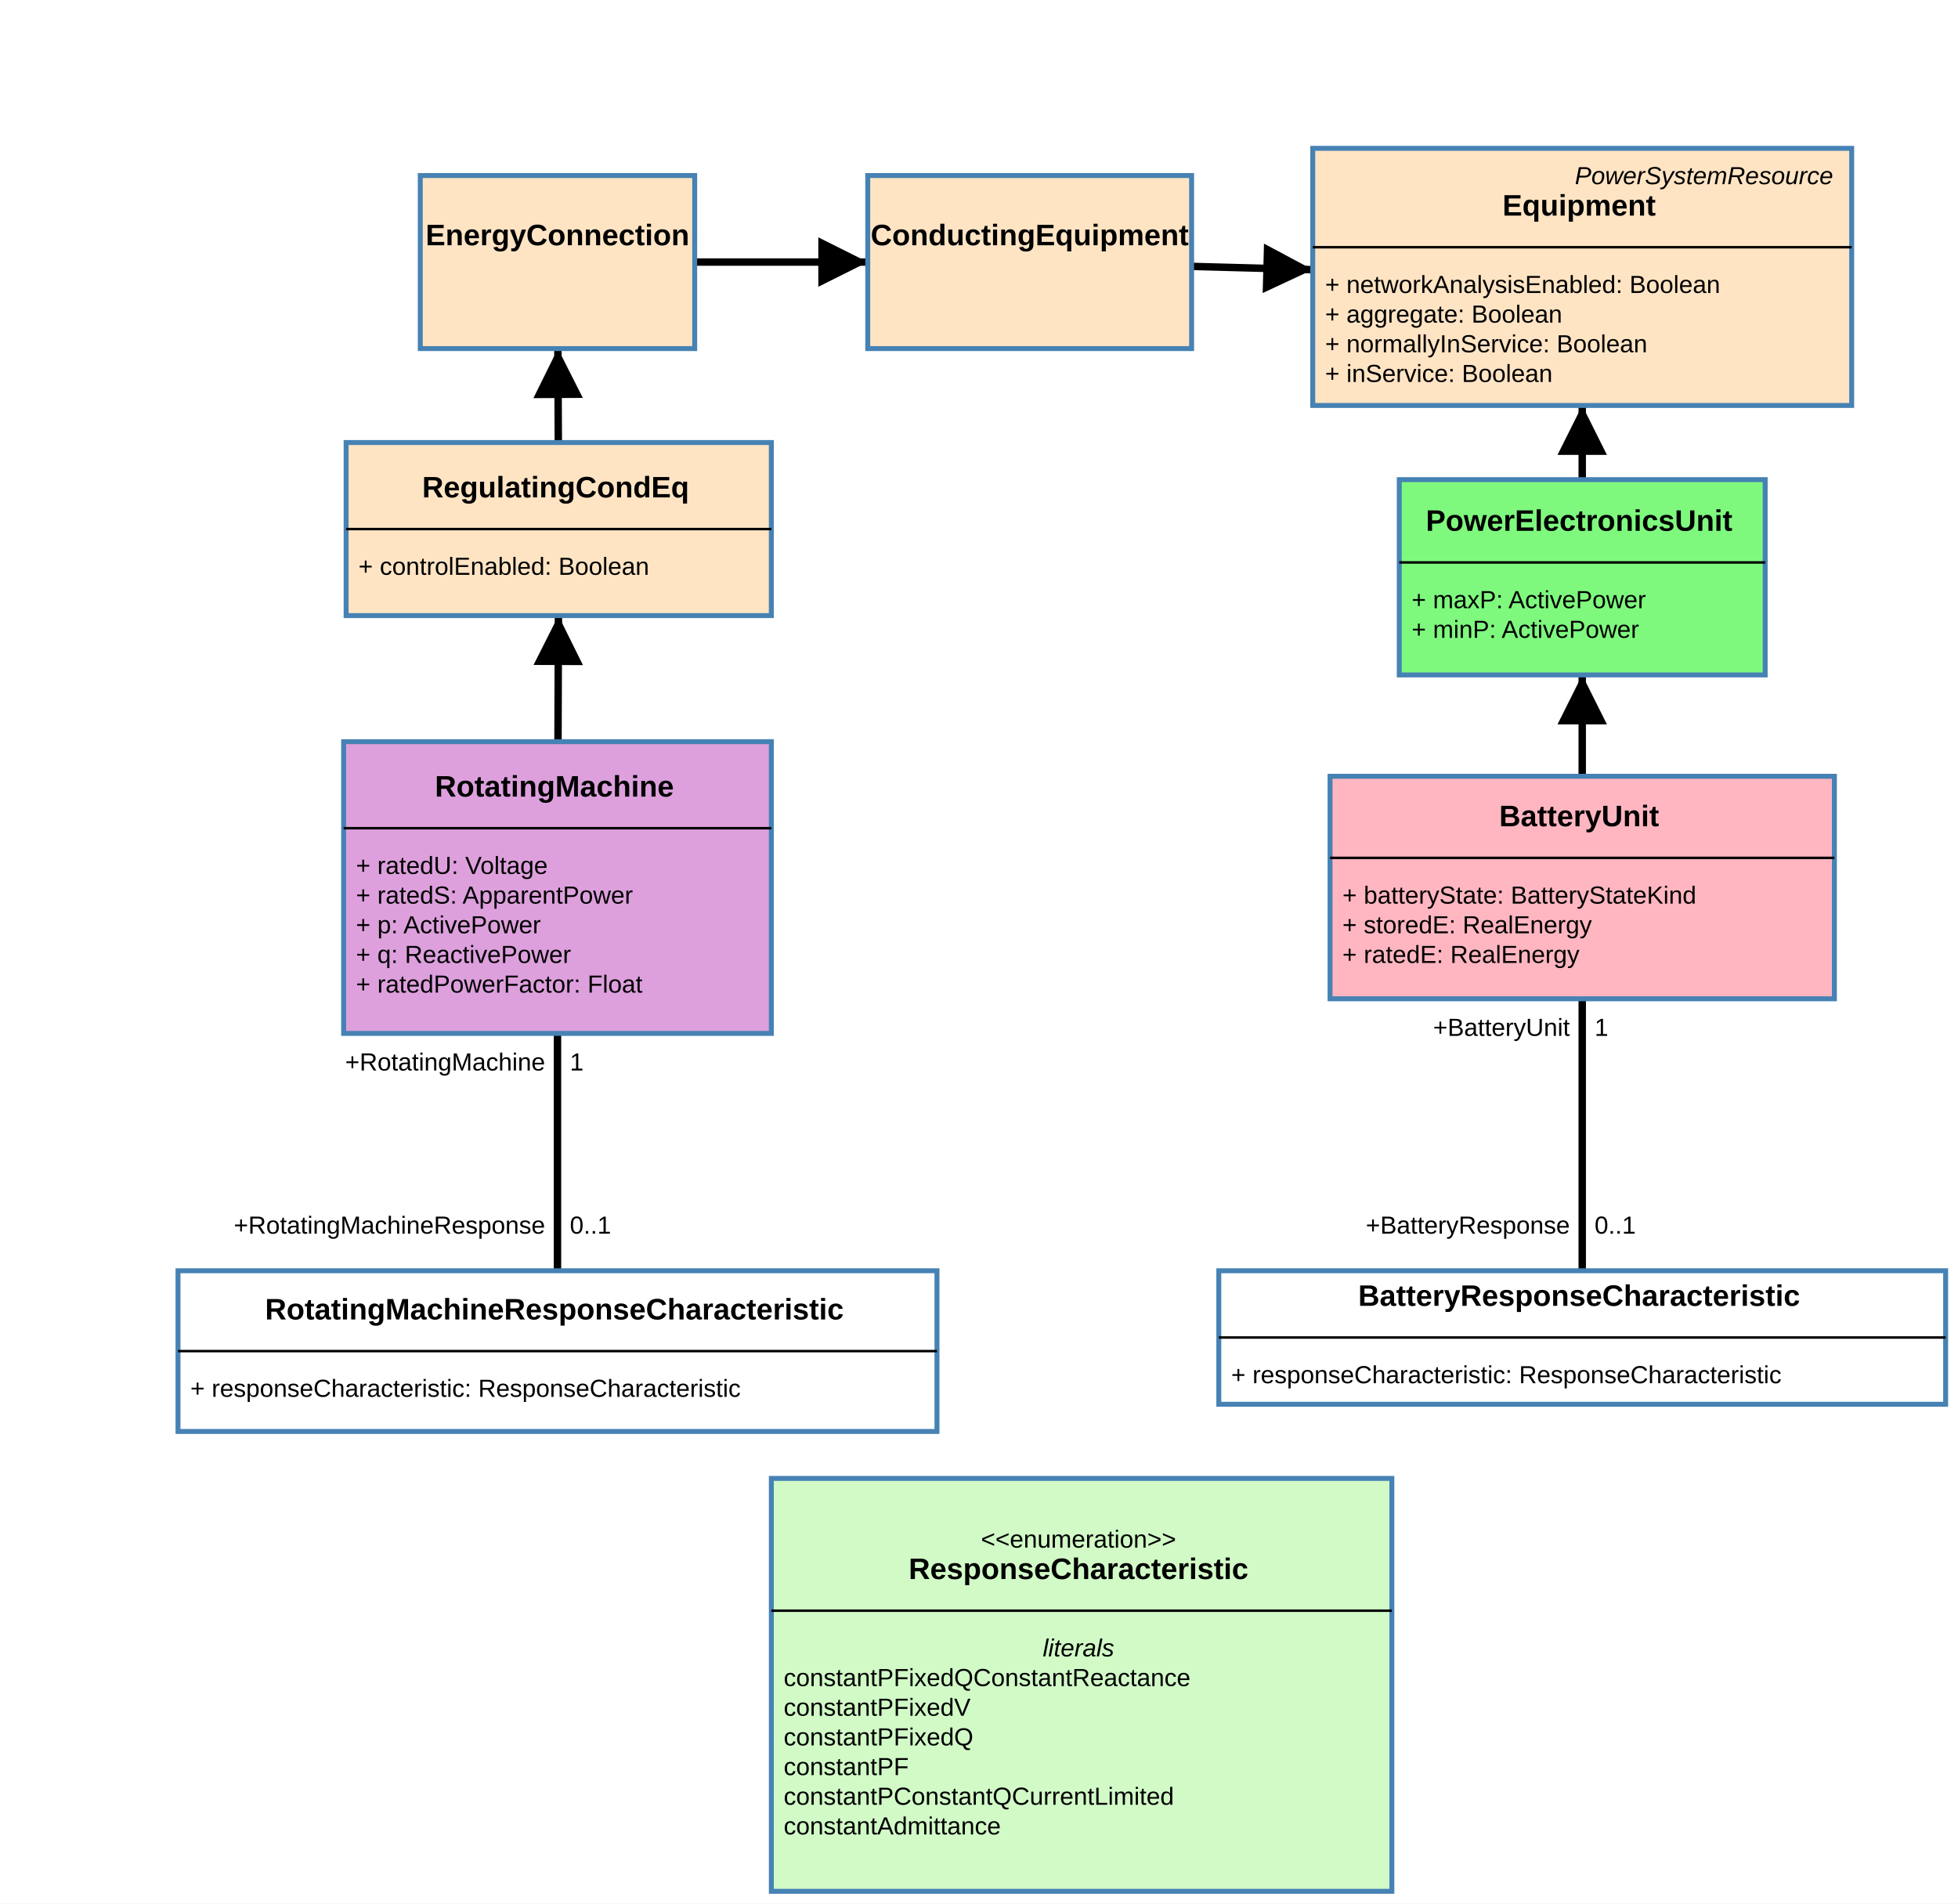
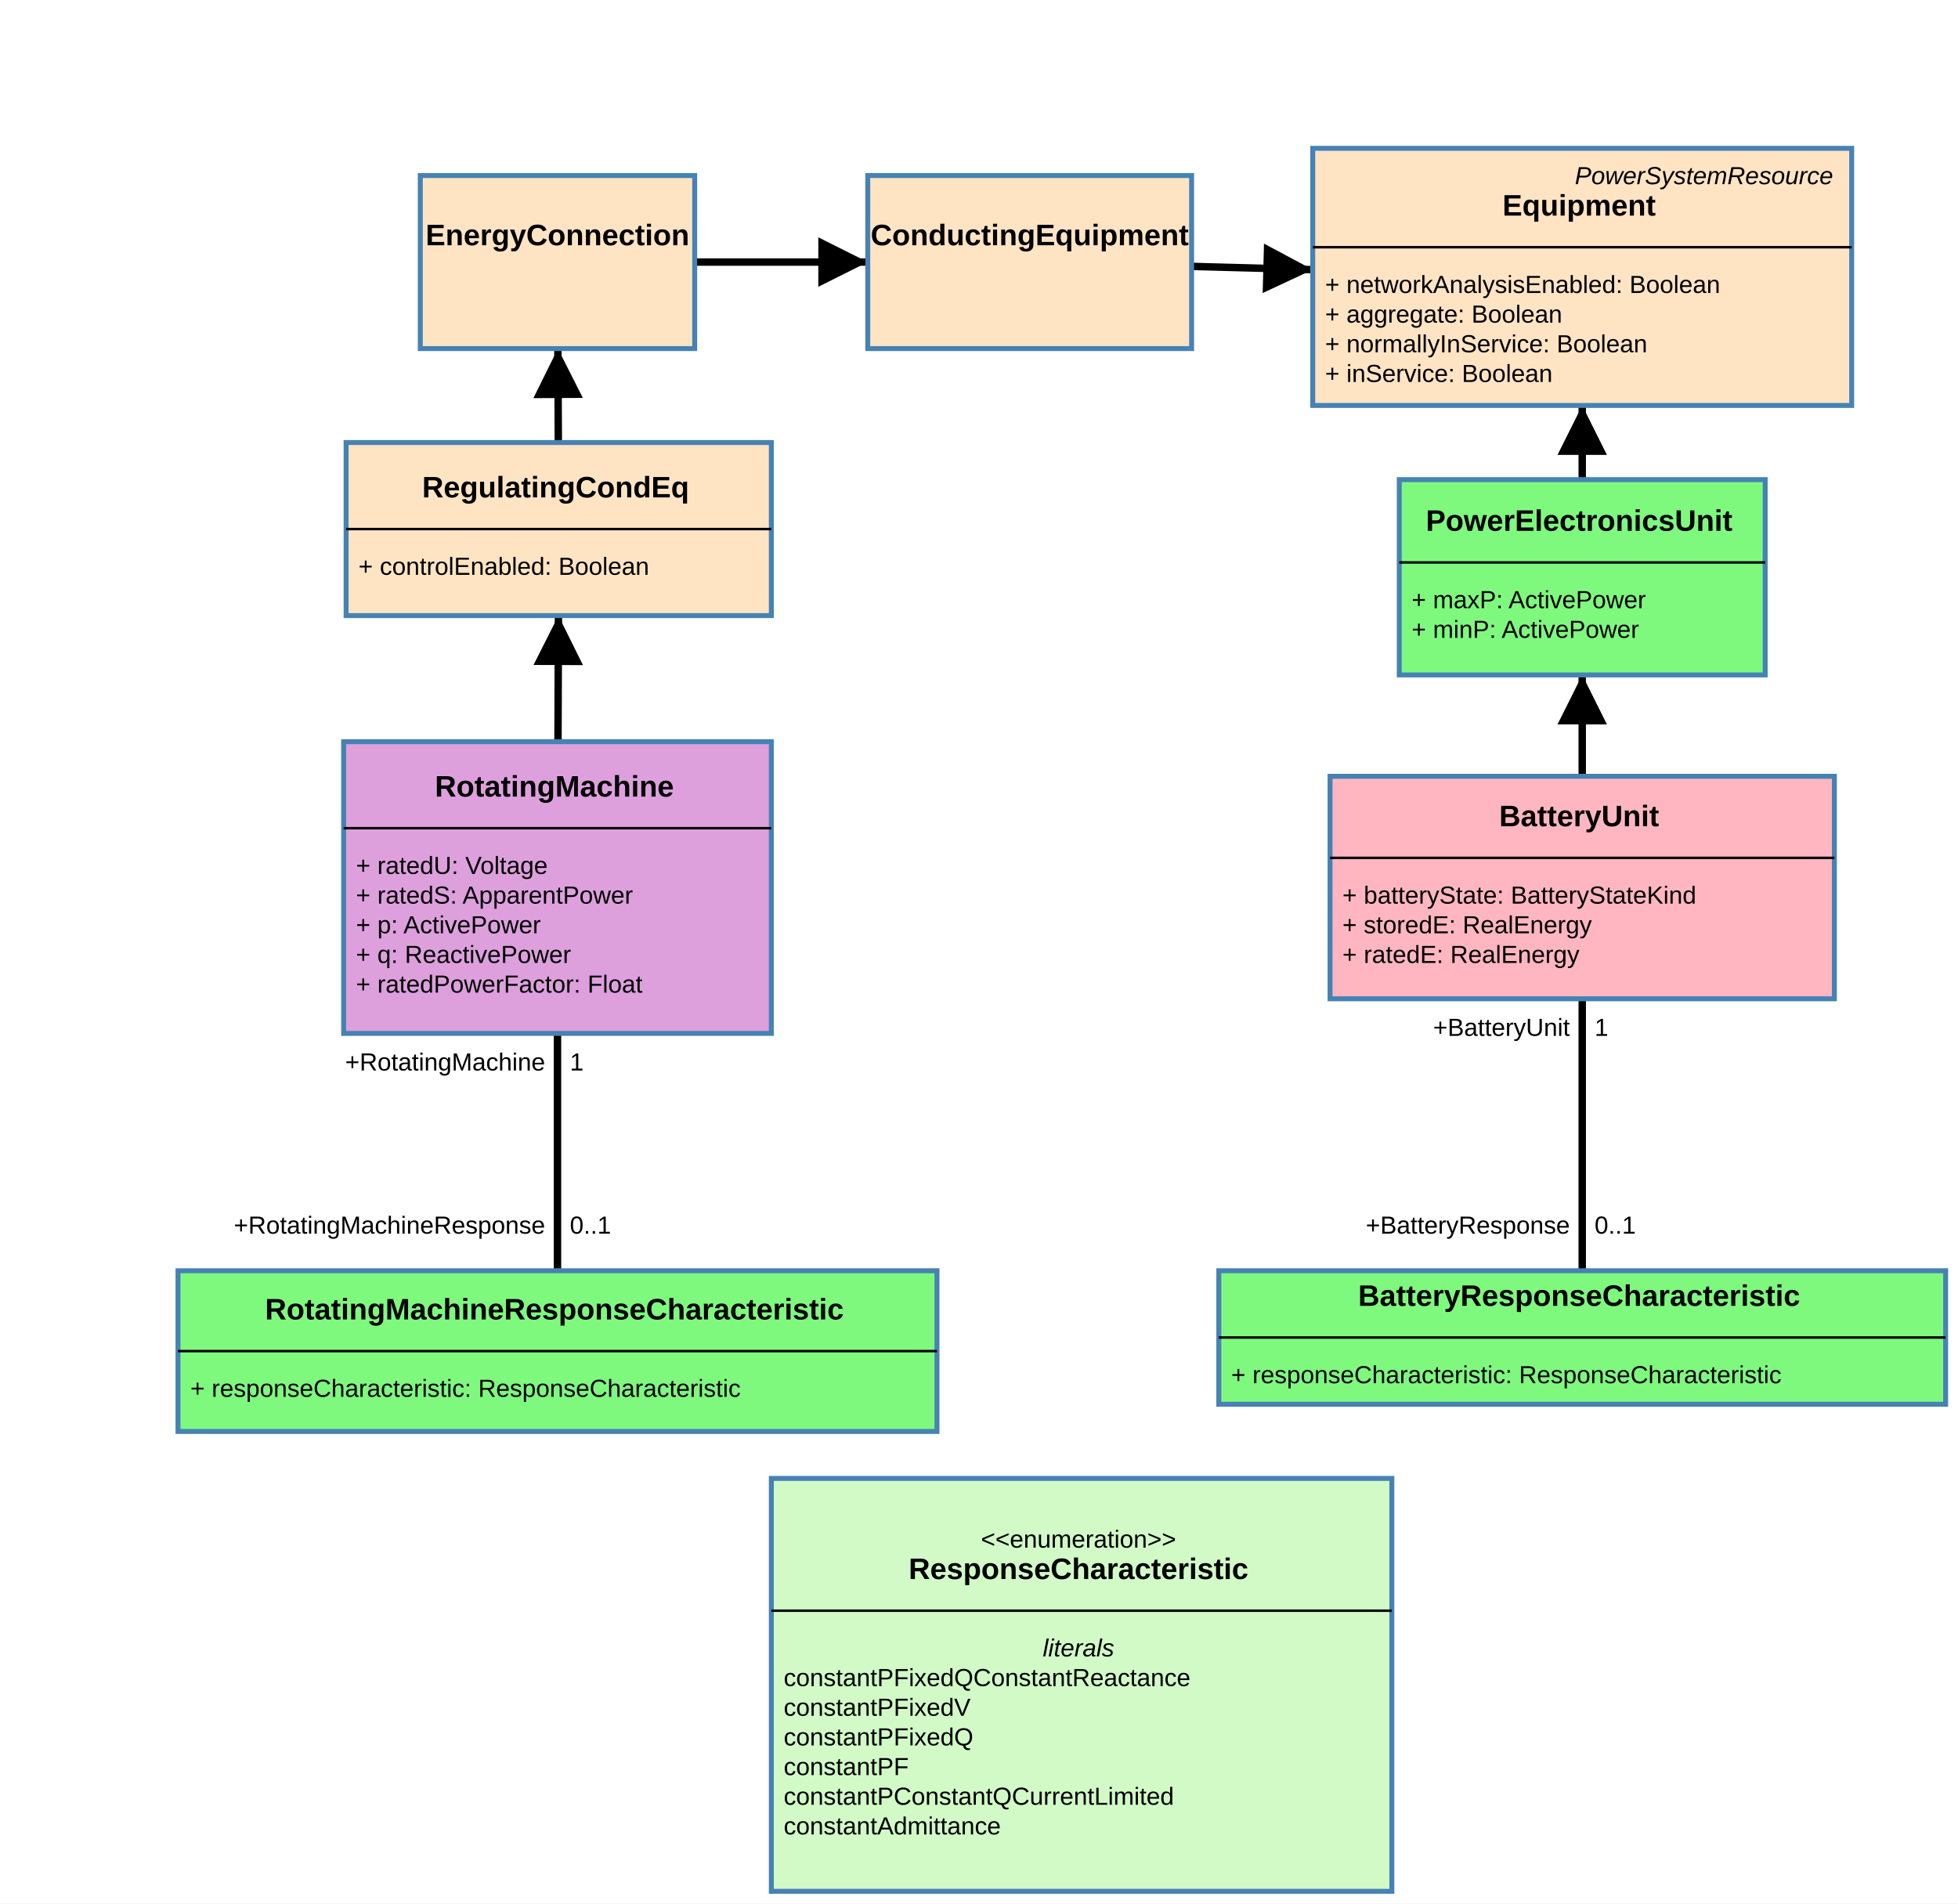
<svg xmlns="http://www.w3.org/2000/svg" width="792" height="770" style="-webkit-tap-highlight-color: rgba(0, 0, 0, 0);">
  <rect width="100%" height="100%" fill="white" />
  <g class="zoom-group">
    <defs>
      <marker id="arrowhead" viewBox="-0 -5 10 10" refX="5" refY="0" orient="auto" markerWidth="10" markerHeight="10" xoverflow="visible">
        <path d="M 0,-5 L 10 ,0 L 0,5" fill="black" style="stroke: none;" />
      </marker>
    </defs>
    <line class="link" x1="225.5" y1="359" x2="226" y2="214" stroke="#000000" stroke-width="3" marker-end="url(#arrowhead)" />
    <line class="link" x1="226" y1="214" x2="225.5" y2="106" stroke="#000000" stroke-width="3" marker-end="url(#arrowhead)" />
    <line class="link" x1="416.5" y1="106" x2="640" y2="112" stroke="#000000" stroke-width="3" marker-end="url(#arrowhead)" />
    <line class="link" x1="640" y1="359" x2="640" y2="233.5" stroke="#000000" stroke-width="3" marker-end="url(#arrowhead)" />
    <line class="link" x1="640" y1="233.5" x2="640" y2="112" stroke="#000000" stroke-width="3" marker-end="url(#arrowhead)" />
    <line class="link" x1="225.5" y1="106" x2="416.5" y2="106" stroke="#000000" stroke-width="3" marker-end="url(#arrowhead)" />
    <line class="link" x1="225.5" y1="546.5" x2="225.5" y2="359" stroke="#000000" stroke-width="3" />
    <line class="link" x1="640" y1="541" x2="640" y2="359" stroke="#000000" stroke-width="3" />
    <line class="arrow" x2="225.845" y2="259" x1="225.5" y1="359" stroke="#000000" stroke-width="2" marker-end="url(#arrowhead)" />
    <line class="arrow" x2="225.708" y2="151" x1="226" y1="214" stroke="#000000" stroke-width="2" marker-end="url(#arrowhead)" />
    <line class="arrow" x2="521.004" y2="108.805" x1="416.5" y1="106" stroke="#000000" stroke-width="2" marker-end="url(#arrowhead)" />
    <line class="arrow" x2="640" y2="283" x1="640" y1="359" stroke="#000000" stroke-width="2" marker-end="url(#arrowhead)" />
    <line class="arrow" x2="640" y2="174" x1="640" y1="233.5" stroke="#000000" stroke-width="2" marker-end="url(#arrowhead)" />
    <line class="arrow" x2="341" y2="106" x1="225.5" y1="106" stroke="#000000" stroke-width="2" marker-end="url(#arrowhead)" />
    <g class="draggable" transform="translate(351, 71)">
      <rect class="box" width="131" height="70" style="fill: #FFE4C4; stroke: steelblue; stroke-width: 2px; cursor: move;" />
      <text x="0" y="0" text-anchor="start" font-size="10px">
        <tspan x="65.5" y="24" dy=".35em" text-anchor="middle" style="font-family: Arial, sans-serif; font-weight: 700; font-style: normal; fill: black; font-size: 12px; pointer-events: none;">ConductingEquipment</tspan>
      </text>
    </g>
    <g class="draggable" transform="translate(531, 60)">
      <rect class="box" width="218" height="104" style="fill: #FFE4C4; stroke: steelblue; stroke-width: 2px; cursor: move;" />
      <text x="0" y="0" text-anchor="start" font-size="10px">
        <tspan x="213" y="11" dy=".35em" text-anchor="end" style="font-family: Arial, sans-serif; font-weight: 400; font-style: italic; fill: black; font-size: 10px; pointer-events: none;">PowerSystemResource</tspan>
        <tspan x="109" y="23" dy=".35em" text-anchor="middle" style="font-family: Arial, sans-serif; font-weight: 700; font-style: normal; fill: black; font-size: 12px; pointer-events: none;">Equipment</tspan>
        <tspan x="5" y="55" dy=".35em" text-anchor="start" style="font-family: Arial, sans-serif; font-weight: 400; font-style: normal; fill: black; font-size: 10px; pointer-events: none;">+   networkAnalysisEnabled: Boolean</tspan>
        <tspan x="5" y="67" dy=".35em" text-anchor="start" style="font-family: Arial, sans-serif; font-weight: 400; font-style: normal; fill: black; font-size: 10px; pointer-events: none;">+   aggregate: Boolean</tspan>
        <tspan x="5" y="79" dy=".35em" text-anchor="start" style="font-family: Arial, sans-serif; font-weight: 400; font-style: normal; fill: black; font-size: 10px; pointer-events: none;">+   normallyInService: Boolean</tspan>
        <tspan x="5" y="91" dy=".35em" text-anchor="start" style="font-family: Arial, sans-serif; font-weight: 400; font-style: normal; fill: black; font-size: 10px; pointer-events: none;">+   inService: Boolean</tspan>
      </text>
      <line x1="0" x2="218" y1="40" y2="40" stroke="black" stroke-width="1" />
    </g>
    <g class="draggable" transform="translate(140, 179)">
      <rect class="box" width="172" height="70" style="fill: #FFE4C4; stroke: steelblue; stroke-width: 2px; cursor: move;" />
      <text x="0" y="0" text-anchor="start" font-size="10px">
        <tspan x="86" y="18" dy=".35em" text-anchor="middle" style="font-family: Arial, sans-serif; font-weight: 700; font-style: normal; fill: black; font-size: 12px; pointer-events: none;">RegulatingCondEq</tspan>
        <tspan x="5" y="50" dy=".35em" text-anchor="start" style="font-family: Arial, sans-serif; font-weight: 400; font-style: normal; fill: black; font-size: 10px; pointer-events: none;">+   controlEnabled: Boolean</tspan>
      </text>
      <line x1="0" x2="172" y1="35" y2="35" stroke="black" stroke-width="1" />
    </g>
    <g class="draggable" transform="translate(139, 300)">
      <rect class="box" width="173" height="118" style="fill: #DDA0DD; stroke: steelblue; stroke-width: 2px; cursor: move;" />
      <text x="0" y="0" text-anchor="start" font-size="10px">
        <tspan x="86.5" y="18" dy=".35em" text-anchor="middle" style="font-family: Arial, sans-serif; font-weight: 700; font-style: normal; fill: black; font-size: 12px; pointer-events: none;">RotatingMachine</tspan>
        <tspan x="5" y="50" dy=".35em" text-anchor="start" style="font-family: Arial, sans-serif; font-weight: 400; font-style: normal; fill: black; font-size: 10px; pointer-events: none;">+   ratedU: Voltage</tspan>
        <tspan x="5" y="62" dy=".35em" text-anchor="start" style="font-family: Arial, sans-serif; font-weight: 400; font-style: normal; fill: black; font-size: 10px; pointer-events: none;">+   ratedS: ApparentPower</tspan>
        <tspan x="5" y="74" dy=".35em" text-anchor="start" style="font-family: Arial, sans-serif; font-weight: 400; font-style: normal; fill: black; font-size: 10px; pointer-events: none;">+   p: ActivePower</tspan>
        <tspan x="5" y="86" dy=".35em" text-anchor="start" style="font-family: Arial, sans-serif; font-weight: 400; font-style: normal; fill: black; font-size: 10px; pointer-events: none;">+   q: ReactivePower</tspan>
        <tspan x="5" y="98" dy=".35em" text-anchor="start" style="font-family: Arial, sans-serif; font-weight: 400; font-style: normal; fill: black; font-size: 10px; pointer-events: none;">+   ratedPowerFactor: Float</tspan>
      </text>
      <line x1="0" x2="173" y1="35" y2="35" stroke="black" stroke-width="1" />
    </g>
    <g class="draggable" transform="translate(538, 314)">
      <rect class="box" width="204" height="90" style="fill: #FFB6C1; stroke: steelblue; stroke-width: 2px; cursor: move;" />
      <text x="0" y="0" text-anchor="start" font-size="10px">
        <tspan x="102" y="16" dy=".35em" text-anchor="middle" style="font-family: Arial, sans-serif; font-weight: 700; font-style: normal; fill: black; font-size: 12px; pointer-events: none;">BatteryUnit</tspan>
        <tspan x="5" y="48" dy=".35em" text-anchor="start" style="font-family: Arial, sans-serif; font-weight: 400; font-style: normal; fill: black; font-size: 10px; pointer-events: none;">+   batteryState: BatteryStateKind</tspan>
        <tspan x="5" y="60" dy=".35em" text-anchor="start" style="font-family: Arial, sans-serif; font-weight: 400; font-style: normal; fill: black; font-size: 10px; pointer-events: none;">+   storedE: RealEnergy</tspan>
        <tspan x="5" y="72" dy=".35em" text-anchor="start" style="font-family: Arial, sans-serif; font-weight: 400; font-style: normal; fill: black; font-size: 10px; pointer-events: none;">+   ratedE: RealEnergy</tspan>
      </text>
      <line x1="0" x2="204" y1="33" y2="33" stroke="black" stroke-width="1" />
    </g>
    <g class="draggable" transform="translate(566, 194)">
      <rect class="box" width="148" height="79" style="fill: #7EF97E; stroke: steelblue; stroke-width: 2px; cursor: move;" />
      <text x="0" y="0" text-anchor="start" font-size="10px">
        <tspan x="74" y="16.5" dy=".35em" text-anchor="middle" style="font-family: Arial, sans-serif; font-weight: 700; font-style: normal; fill: black; font-size: 12px; pointer-events: none;">PowerElectronicsUnit</tspan>
        <tspan x="5" y="48.5" dy=".35em" text-anchor="start" style="font-family: Arial, sans-serif; font-weight: 400; font-style: normal; fill: black; font-size: 10px; pointer-events: none;">+   maxP: ActivePower</tspan>
        <tspan x="5" y="60.5" dy=".35em" text-anchor="start" style="font-family: Arial, sans-serif; font-weight: 400; font-style: normal; fill: black; font-size: 10px; pointer-events: none;">+   minP: ActivePower</tspan>
      </text>
      <line x1="0" x2="148" y1="33.5" y2="33.5" stroke="black" stroke-width="1" />
    </g>
    <g class="draggable" transform="translate(170, 71)">
      <rect class="box" width="111" height="70" style="fill: #FFE4C4; stroke: steelblue; stroke-width: 2px; cursor: move;" />
      <text x="0" y="0" text-anchor="start" font-size="10px">
        <tspan x="55.5" y="24" dy=".35em" text-anchor="middle" style="font-family: Arial, sans-serif; font-weight: 700; font-style: normal; fill: black; font-size: 12px; pointer-events: none;">EnergyConnection</tspan>
      </text>
    </g>
    <g class="draggable" transform="translate(72, 514)">
-       <rect class="box" width="307" height="65" style="fill: #FFFFFF; stroke: steelblue; stroke-width: 2px; cursor: move;" />
+       <rect class="box" width="307" height="65" style="fill: #7EF97E; stroke: steelblue; stroke-width: 2px; cursor: move;" />
      <text x="0" y="0" text-anchor="start" font-size="10px">
        <tspan x="153.5" y="15.5" dy=".35em" text-anchor="middle" style="font-family: Arial, sans-serif; font-weight: 700; font-style: normal; fill: black; font-size: 12px; pointer-events: none;">RotatingMachineResponseCharacteristic</tspan>
        <tspan x="5" y="47.5" dy=".35em" text-anchor="start" style="font-family: Arial, sans-serif; font-weight: 400; font-style: normal; fill: black; font-size: 10px; pointer-events: none;">+   responseCharacteristic: ResponseCharacteristic</tspan>
      </text>
      <line x1="0" x2="307" y1="32.5" y2="32.5" stroke="black" stroke-width="1" />
    </g>
    <g class="draggable" transform="translate(493, 514)">
-       <rect class="box" width="294" height="54" style="fill: #FFFFFF; stroke: steelblue; stroke-width: 2px; cursor: move;" />
+       <rect class="box" width="294" height="54" style="fill: #7EF97E; stroke: steelblue; stroke-width: 2px; cursor: move;" />
      <text x="0" y="0" text-anchor="start" font-size="10px">
        <tspan x="147" y="10" dy=".35em" text-anchor="middle" style="font-family: Arial, sans-serif; font-weight: 700; font-style: normal; fill: black; font-size: 12px; pointer-events: none;">BatteryResponseCharacteristic</tspan>
        <tspan x="5" y="42" dy=".35em" text-anchor="start" style="font-family: Arial, sans-serif; font-weight: 400; font-style: normal; fill: black; font-size: 10px; pointer-events: none;">+   responseCharacteristic: ResponseCharacteristic</tspan>
      </text>
      <line x1="0" x2="294" y1="27" y2="27" stroke="black" stroke-width="1" />
    </g>
    <g class="draggable" transform="translate(312, 598)">
      <rect class="box" width="251" height="167" style="fill: #D1FAC7; stroke: steelblue; stroke-width: 2px; cursor: move;" />
      <text x="0" y="0" text-anchor="start" font-size="10px">
        <tspan x="125.5" y="24.5" dy=".35em" text-anchor="middle" style="font-family: Arial, sans-serif; font-weight: 400; font-style: normal; fill: black; font-size: 10px; pointer-events: none;">&lt;&lt;enumeration&gt;&gt;</tspan>
        <tspan x="125.5" y="36.5" dy=".35em" text-anchor="middle" style="font-family: Arial, sans-serif; font-weight: 700; font-style: normal; fill: black; font-size: 12px; pointer-events: none;">ResponseCharacteristic</tspan>
        <tspan x="125.5" y="68.5" dy=".35em" text-anchor="middle" style="font-family: Arial, sans-serif; font-weight: 400; font-style: italic; fill: black; font-size: 10px; pointer-events: none;">literals</tspan>
        <tspan x="5" y="80.5" dy=".35em" text-anchor="start" style="font-family: Arial, sans-serif; font-weight: 400; font-style: normal; fill: black; font-size: 10px; pointer-events: none;">constantPFixedQConstantReactance</tspan>
        <tspan x="5" y="92.5" dy=".35em" text-anchor="start" style="font-family: Arial, sans-serif; font-weight: 400; font-style: normal; fill: black; font-size: 10px; pointer-events: none;">constantPFixedV</tspan>
        <tspan x="5" y="104.5" dy=".35em" text-anchor="start" style="font-family: Arial, sans-serif; font-weight: 400; font-style: normal; fill: black; font-size: 10px; pointer-events: none;">constantPFixedQ</tspan>
        <tspan x="5" y="116.5" dy=".35em" text-anchor="start" style="font-family: Arial, sans-serif; font-weight: 400; font-style: normal; fill: black; font-size: 10px; pointer-events: none;">constantPF</tspan>
        <tspan x="5" y="128.5" dy=".35em" text-anchor="start" style="font-family: Arial, sans-serif; font-weight: 400; font-style: normal; fill: black; font-size: 10px; pointer-events: none;">constantPConstantQCurrentLimited</tspan>
        <tspan x="5" y="140.5" dy=".35em" text-anchor="start" style="font-family: Arial, sans-serif; font-weight: 400; font-style: normal; fill: black; font-size: 10px; pointer-events: none;">constantAdmittance</tspan>
      </text>
      <line x1="0" x2="251" y1="53.5" y2="53.5" stroke="black" stroke-width="1" />
    </g>
    <text class="link-text-start-top" x="220.721" y="295" text-anchor="end" dy="-1em" style="font-family: Arial, sans-serif; font-size: 10px; fill: black;" />
    <text class="link-text-start-top" x="220.815" y="174" text-anchor="end" dy="-1em" style="font-family: Arial, sans-serif; font-size: 10px; fill: black;" />
    <text class="link-text-start-top" x="491.998" y="107.893" text-anchor="start" dy="-1em" style="font-family: Arial, sans-serif; font-size: 10px; fill: black;" />
    <text class="link-text-start-top" x="635" y="309" text-anchor="end" dy="-1em" style="font-family: Arial, sans-serif; font-size: 10px; fill: black;" />
    <text class="link-text-start-top" x="635" y="189" text-anchor="end" dy="-1em" style="font-family: Arial, sans-serif; font-size: 10px; fill: black;" />
    <text class="link-text-start-top" x="291" y="106" text-anchor="start" dy="-1em" style="font-family: Arial, sans-serif; font-size: 10px; fill: black;" />
    <text class="link-text-start-top" x="220.5" y="509" text-anchor="end" dy="-1em" style="font-family: Arial, sans-serif; font-size: 10px; fill: black;">+RotatingMachineResponse</text>
    <text class="link-text-start-top" x="635" y="509" text-anchor="end" dy="-1em" style="font-family: Arial, sans-serif; font-size: 10px; fill: black;">+BatteryResponse</text>
    <text class="link-text-start-btm" x="230.721" y="295" dy="-1em" text-anchor="start" style="font-family: Arial, sans-serif; font-size: 10px; fill: black;" />
    <text class="link-text-start-btm" x="230.815" y="174" dy="-1em" text-anchor="start" style="font-family: Arial, sans-serif; font-size: 10px; fill: black;" />
    <text class="link-text-start-btm" x="491.998" y="107.893" dy="1em" text-anchor="start" style="font-family: Arial, sans-serif; font-size: 10px; fill: black;" />
    <text class="link-text-start-btm" x="645" y="309" dy="-1em" text-anchor="start" style="font-family: Arial, sans-serif; font-size: 10px; fill: black;" />
    <text class="link-text-start-btm" x="645" y="189" dy="-1em" text-anchor="start" style="font-family: Arial, sans-serif; font-size: 10px; fill: black;" />
    <text class="link-text-start-btm" x="291" y="106" dy="1em" text-anchor="start" style="font-family: Arial, sans-serif; font-size: 10px; fill: black;" />
    <text class="link-text-start-btm" x="230.5" y="509" dy="-1em" text-anchor="start" style="font-family: Arial, sans-serif; font-size: 10px; fill: black;">0..1</text>
    <text class="link-text-start-btm" x="645" y="509" dy="-1em" text-anchor="start" style="font-family: Arial, sans-serif; font-size: 10px; fill: black;">0..1</text>
    <text class="link-text-end-top" x="220.862" y="254" dy="1em" text-anchor="end" style="font-family: Arial, sans-serif; font-size: 10px; fill: black;" />
    <text class="link-text-end-top" x="220.685" y="146" dy="1em" text-anchor="end" style="font-family: Arial, sans-serif; font-size: 10px; fill: black;" />
    <text class="link-text-end-top" x="521.002" y="108.94" dy="-1em" text-anchor="end" style="font-family: Arial, sans-serif; font-size: 10px; fill: black;" />
    <text class="link-text-end-top" x="635" y="278" dy="1em" text-anchor="end" style="font-family: Arial, sans-serif; font-size: 10px; fill: black;" />
    <text class="link-text-end-top" x="635" y="169" dy="1em" text-anchor="end" style="font-family: Arial, sans-serif; font-size: 10px; fill: black;" />
    <text class="link-text-end-top" x="341" y="106" dy="-1em" text-anchor="end" style="font-family: Arial, sans-serif; font-size: 10px; fill: black;" />
    <text class="link-text-end-top" x="220.5" y="423" dy="1em" text-anchor="end" style="font-family: Arial, sans-serif; font-size: 10px; fill: black;">+RotatingMachine</text>
    <text class="link-text-end-top" x="635" y="409" dy="1em" text-anchor="end" style="font-family: Arial, sans-serif; font-size: 10px; fill: black;">+BatteryUnit</text>
    <text class="link-text-end-btm" x="230.862" y="254" dy="1em" text-anchor="start" style="font-family: Arial, sans-serif; font-size: 10px; fill: black;" />
    <text class="link-text-end-btm" x="230.685" y="146" dy="1em" text-anchor="start" style="font-family: Arial, sans-serif; font-size: 10px; fill: black;" />
    <text class="link-text-end-btm" x="521.002" y="108.94" dy="1em" text-anchor="end" style="font-family: Arial, sans-serif; font-size: 10px; fill: black;" />
    <text class="link-text-end-btm" x="645" y="278" dy="1em" text-anchor="start" style="font-family: Arial, sans-serif; font-size: 10px; fill: black;" />
    <text class="link-text-end-btm" x="645" y="169" dy="1em" text-anchor="start" style="font-family: Arial, sans-serif; font-size: 10px; fill: black;" />
    <text class="link-text-end-btm" x="341" y="106" dy="1em" text-anchor="end" style="font-family: Arial, sans-serif; font-size: 10px; fill: black;" />
    <text class="link-text-end-btm" x="230.5" y="423" dy="1em" text-anchor="start" style="font-family: Arial, sans-serif; font-size: 10px; fill: black;">1</text>
    <text class="link-text-end-btm" x="645" y="409" dy="1em" text-anchor="start" style="font-family: Arial, sans-serif; font-size: 10px; fill: black;">1</text>
  </g>
</svg>
